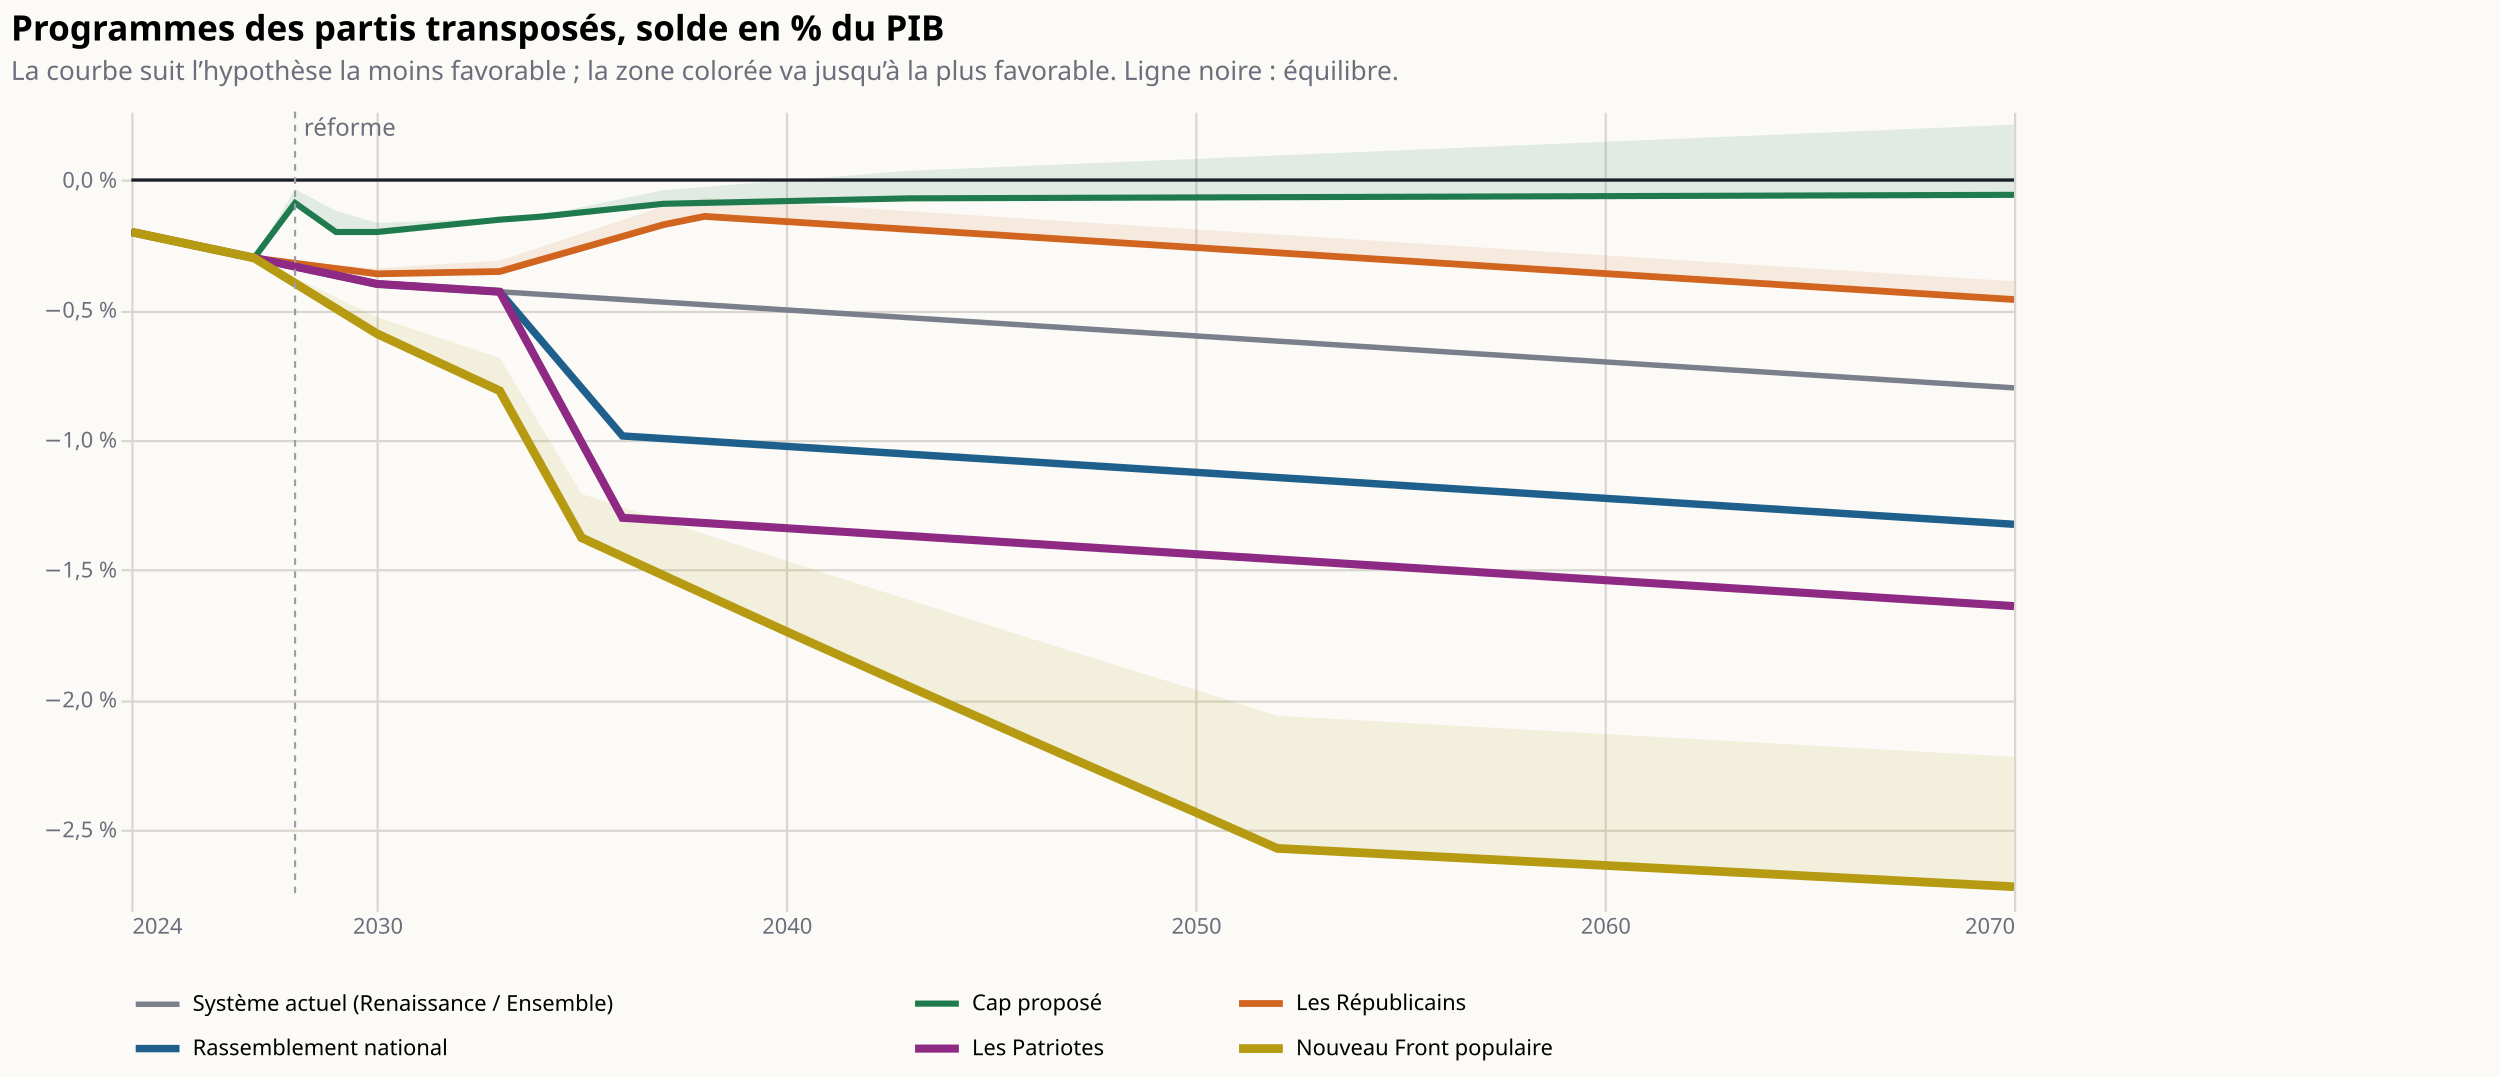
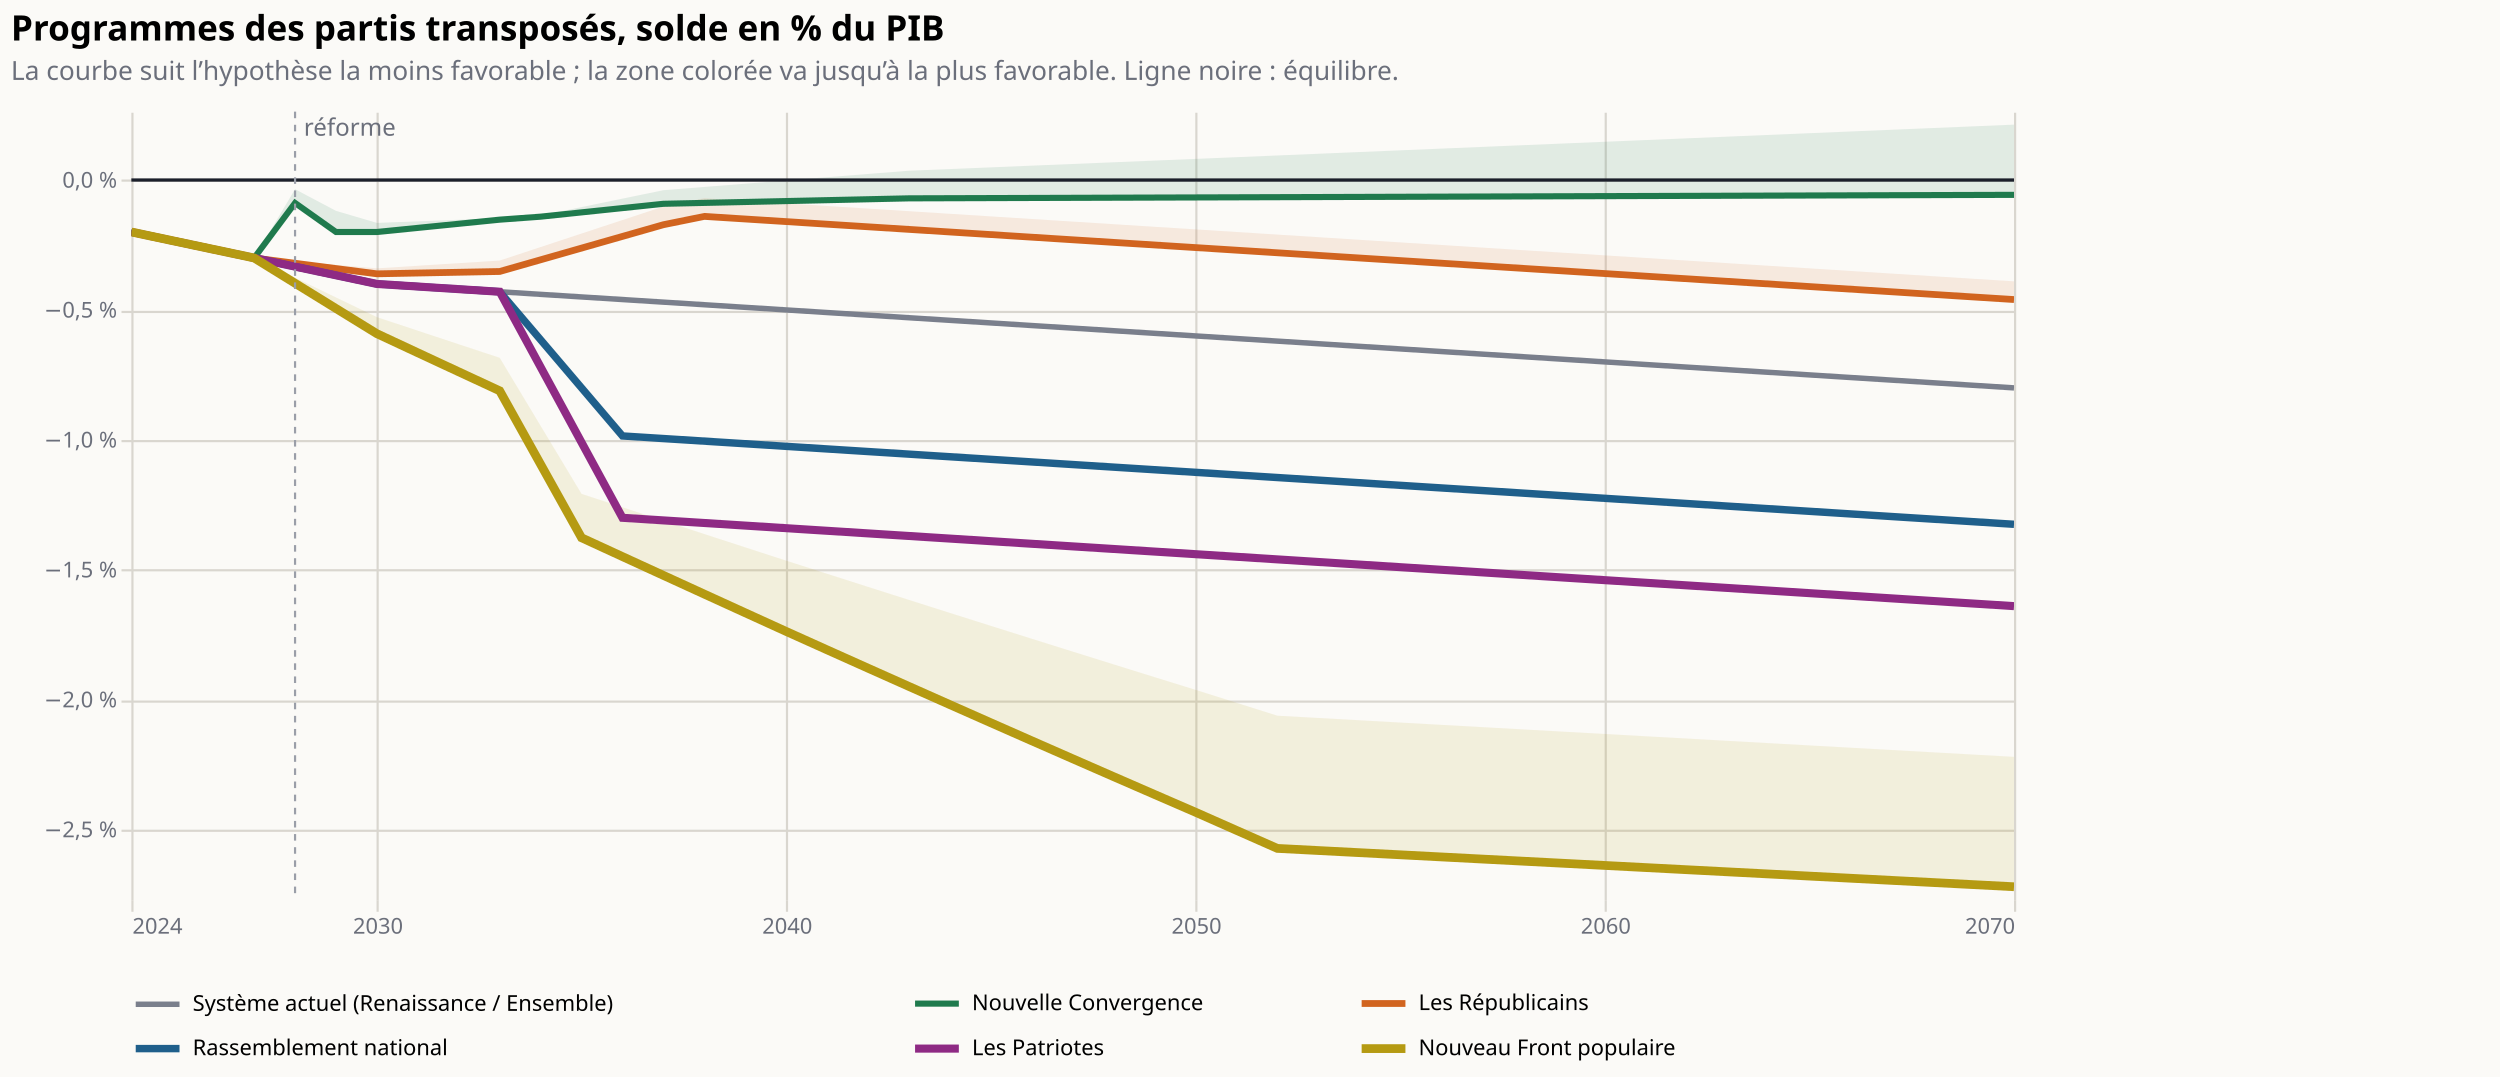
<svg xmlns="http://www.w3.org/2000/svg" version="1.1" class="marks" width="1142" height="492" viewBox="0 0 1142 492">
  <rect width="1142" height="492" fill="#fbfaf7" />
  <g fill="none" stroke-miterlimit="4" transform="translate(60,51)">
    <g class="mark-group role-frame root" role="graphics-object" aria-roledescription="group mark container">
      <g transform="translate(0,0)">
        <path class="background" aria-hidden="true" d="M0,0h860v360h-860Z" />
        <g>
          <g class="mark-group role-axis" aria-hidden="true">
            <g transform="translate(0.5,360.5)">
              <path class="background" aria-hidden="true" d="M0,0h0v0h0Z" pointer-events="none" />
              <g>
                <g class="mark-rule role-axis-grid" pointer-events="none">
                  <line transform="translate(0,-360)" x2="0" y2="360" stroke="#d9d6cf" stroke-width="1" opacity="1" />
                  <line transform="translate(112,-360)" x2="0" y2="360" stroke="#d9d6cf" stroke-width="1" opacity="1" />
                  <line transform="translate(299,-360)" x2="0" y2="360" stroke="#d9d6cf" stroke-width="1" opacity="1" />
                  <line transform="translate(486,-360)" x2="0" y2="360" stroke="#d9d6cf" stroke-width="1" opacity="1" />
                  <line transform="translate(673,-360)" x2="0" y2="360" stroke="#d9d6cf" stroke-width="1" opacity="1" />
                  <line transform="translate(860,-360)" x2="0" y2="360" stroke="#d9d6cf" stroke-width="1" opacity="1" />
                </g>
              </g>
              <path class="foreground" aria-hidden="true" d="" pointer-events="none" display="none" />
            </g>
          </g>
          <g class="mark-group role-axis" aria-hidden="true">
            <g transform="translate(0.5,0.5)">
              <path class="background" aria-hidden="true" d="M0,0h0v0h0Z" pointer-events="none" />
              <g>
                <g class="mark-rule role-axis-grid" pointer-events="none">
                  <line transform="translate(0,328)" x2="860" y2="0" stroke="#d9d6cf" stroke-width="1" opacity="1" />
                  <line transform="translate(0,269)" x2="860" y2="0" stroke="#d9d6cf" stroke-width="1" opacity="1" />
                  <line transform="translate(0,209)" x2="860" y2="0" stroke="#d9d6cf" stroke-width="1" opacity="1" />
                  <line transform="translate(0,150)" x2="860" y2="0" stroke="#d9d6cf" stroke-width="1" opacity="1" />
                  <line transform="translate(0,91)" x2="860" y2="0" stroke="#d9d6cf" stroke-width="1" opacity="1" />
                  <line transform="translate(0,31)" x2="860" y2="0" stroke="#d9d6cf" stroke-width="1" opacity="1" />
                </g>
              </g>
              <path class="foreground" aria-hidden="true" d="" pointer-events="none" display="none" />
            </g>
          </g>
          <g class="mark-group role-axis" role="graphics-symbol" aria-roledescription="axis" aria-label="X-axis for a linear scale with values from 2024 to 2070">
            <g transform="translate(0.5,360.5)">
              <path class="background" aria-hidden="true" d="M0,0h0v0h0Z" pointer-events="none" />
              <g>
                <g class="mark-rule role-axis-tick" pointer-events="none">
                  <line transform="translate(0,0)" x2="0" y2="5" stroke="#d9d6cf" stroke-width="1" opacity="1" />
                  <line transform="translate(112,0)" x2="0" y2="5" stroke="#d9d6cf" stroke-width="1" opacity="1" />
                  <line transform="translate(299,0)" x2="0" y2="5" stroke="#d9d6cf" stroke-width="1" opacity="1" />
                  <line transform="translate(486,0)" x2="0" y2="5" stroke="#d9d6cf" stroke-width="1" opacity="1" />
                  <line transform="translate(673,0)" x2="0" y2="5" stroke="#d9d6cf" stroke-width="1" opacity="1" />
                  <line transform="translate(860,0)" x2="0" y2="5" stroke="#d9d6cf" stroke-width="1" opacity="1" />
                </g>
                <g class="mark-text role-axis-label" pointer-events="none">
                  <text text-anchor="start" transform="translate(0,15)" font-family="system-ui, sans-serif" font-size="10px" fill="#6b6f7b" opacity="1">2024</text>
                  <text text-anchor="middle" transform="translate(112.1739,15)" font-family="system-ui, sans-serif" font-size="10px" fill="#6b6f7b" opacity="1">2030</text>
                  <text text-anchor="middle" transform="translate(299.1304,15)" font-family="system-ui, sans-serif" font-size="10px" fill="#6b6f7b" opacity="1">2040</text>
                  <text text-anchor="middle" transform="translate(486.087,15)" font-family="system-ui, sans-serif" font-size="10px" fill="#6b6f7b" opacity="1">2050</text>
                  <text text-anchor="middle" transform="translate(673.0435,15)" font-family="system-ui, sans-serif" font-size="10px" fill="#6b6f7b" opacity="1">2060</text>
                  <text text-anchor="end" transform="translate(860,15)" font-family="system-ui, sans-serif" font-size="10px" fill="#6b6f7b" opacity="1">2070</text>
                </g>
              </g>
              <path class="foreground" aria-hidden="true" d="" pointer-events="none" display="none" />
            </g>
          </g>
          <g class="mark-group role-axis" role="graphics-symbol" aria-roledescription="axis" aria-label="Y-axis for a linear scale with values from −0.028 to 0.003">
            <g transform="translate(0.5,0.5)">
              <path class="background" aria-hidden="true" d="M0,0h0v0h0Z" pointer-events="none" />
              <g>
                <g class="mark-rule role-axis-tick" pointer-events="none">
                  <line transform="translate(0,328)" x2="-5" y2="0" stroke="#d9d6cf" stroke-width="1" opacity="1" />
                  <line transform="translate(0,269)" x2="-5" y2="0" stroke="#d9d6cf" stroke-width="1" opacity="1" />
                  <line transform="translate(0,209)" x2="-5" y2="0" stroke="#d9d6cf" stroke-width="1" opacity="1" />
                  <line transform="translate(0,150)" x2="-5" y2="0" stroke="#d9d6cf" stroke-width="1" opacity="1" />
                  <line transform="translate(0,91)" x2="-5" y2="0" stroke="#d9d6cf" stroke-width="1" opacity="1" />
                  <line transform="translate(0,31)" x2="-5" y2="0" stroke="#d9d6cf" stroke-width="1" opacity="1" />
                </g>
                <g class="mark-text role-axis-label" pointer-events="none">
                  <text text-anchor="end" transform="translate(-7,330.9545)" font-family="system-ui, sans-serif" font-size="10px" fill="#6b6f7b" opacity="1">−2,5 %</text>
                  <text text-anchor="end" transform="translate(-7,271.611)" font-family="system-ui, sans-serif" font-size="10px" fill="#6b6f7b" opacity="1">−2,0 %</text>
                  <text text-anchor="end" transform="translate(-7,212.2674)" font-family="system-ui, sans-serif" font-size="10px" fill="#6b6f7b" opacity="1">−1,5 %</text>
                  <text text-anchor="end" transform="translate(-7,152.9239)" font-family="system-ui, sans-serif" font-size="10px" fill="#6b6f7b" opacity="1">−1,0 %</text>
                  <text text-anchor="end" transform="translate(-7,93.58039)" font-family="system-ui, sans-serif" font-size="10px" fill="#6b6f7b" opacity="1">−0,5 %</text>
                  <text text-anchor="end" transform="translate(-7,34.23687)" font-family="system-ui, sans-serif" font-size="10px" fill="#6b6f7b" opacity="1">0,0 %</text>
                </g>
              </g>
              <path class="foreground" aria-hidden="true" d="" pointer-events="none" display="none" />
            </g>
          </g>
          <g class="mark-group role-scope layer_0_pathgroup" role="graphics-object" aria-roledescription="group mark container">
            <g transform="translate(0,0)">
              <path class="background" aria-hidden="true" d="M0,0h860v360h-860Z" />
              <g>
                <g class="mark-area role-mark layer_0_marks" clip-path="url(#clip27)" role="graphics-object" aria-roledescription="area mark container">
                  <path aria-label="annee: 2024; basse: −0.002; haute: −0.002; scenario: Système actuel (Renaissance / Ensemble)" role="graphics-symbol" aria-roledescription="area mark" d="M0,54.974L18.696,58.931L37.391,62.887L56.087,66.843L74.783,70.799L93.478,74.755L112.174,78.712L130.87,79.899L149.565,81.085L168.261,82.272L186.957,83.459L205.652,84.646L224.348,85.833L243.043,87.02L261.739,88.207L280.435,89.394L299.13,90.58L317.826,91.767L336.522,92.954L355.217,94.141L373.913,95.328L392.609,96.515L411.304,97.702L430,98.888L448.696,100.075L467.391,101.262L486.087,102.449L504.783,103.636L523.478,104.823L542.174,106.01L560.87,107.197L579.565,108.383L598.261,109.57L616.957,110.757L635.652,111.944L654.348,113.131L673.043,114.318L691.739,115.505L710.435,116.692L729.13,117.878L747.826,119.065L766.522,120.252L785.217,121.439L803.913,122.626L822.609,123.813L841.304,125L860,126.187L860,126.187L841.304,125L822.609,123.813L803.913,122.626L785.217,121.439L766.522,120.252L747.826,119.065L729.13,117.878L710.435,116.692L691.739,115.505L673.043,114.318L654.348,113.131L635.652,111.944L616.957,110.757L598.261,109.57L579.565,108.383L560.87,107.197L542.174,106.01L523.478,104.823L504.783,103.636L486.087,102.449L467.391,101.262L448.696,100.075L430,98.888L411.304,97.702L392.609,96.515L373.913,95.328L355.217,94.141L336.522,92.954L317.826,91.767L299.13,90.58L280.435,89.394L261.739,88.207L243.043,87.02L224.348,85.833L205.652,84.646L186.957,83.459L168.261,82.272L149.565,81.085L130.87,79.899L112.174,78.712L93.478,74.755L74.783,70.799L56.087,66.843L37.391,62.887L18.696,58.931L0,54.974Z" fill="#7a7f8c" opacity="0.12" />
                </g>
              </g>
              <path class="foreground" aria-hidden="true" d="" display="none" />
            </g>
            <g transform="translate(0,0)">
              <path class="background" aria-hidden="true" d="M0,0h860v360h-860Z" />
              <g>
                <g class="mark-area role-mark layer_0_marks" clip-path="url(#clip28)" role="graphics-object" aria-roledescription="area mark container">
-                   <path aria-label="annee: 2024; basse: −0.002; haute: −0.002; scenario: Cap proposé" role="graphics-symbol" aria-roledescription="area mark" d="M0,54.974L18.696,58.931L37.391,62.887L56.087,66.843L74.783,41.721L93.478,54.974L112.174,54.974L130.87,53.098L149.565,51.219L168.261,49.339L186.957,47.972L205.652,46.013L224.348,44.055L243.043,42.097L261.739,41.681L280.435,41.266L299.13,40.851L317.826,40.435L336.522,40.02L355.217,39.604L373.913,39.545L392.609,39.486L411.304,39.426L430,39.367L448.696,39.308L467.391,39.248L486.087,39.189L504.783,39.13L523.478,39.07L542.174,39.011L560.87,38.952L579.565,38.892L598.261,38.833L616.957,38.773L635.652,38.714L654.348,38.655L673.043,38.595L691.739,38.536L710.435,38.477L729.13,38.417L747.826,38.358L766.522,38.299L785.217,38.239L803.913,38.18L822.609,38.121L841.304,38.061L860,38.002L860,5.934L841.304,6.717L822.609,7.5L803.913,8.282L785.217,9.065L766.522,9.848L747.826,10.63L729.13,11.413L710.435,12.196L691.739,12.978L673.043,13.761L654.348,14.544L635.652,15.326L616.957,16.109L598.261,16.891L579.565,17.674L560.87,18.457L542.174,19.239L523.478,20.022L504.783,20.805L486.087,21.587L467.391,22.359L448.696,23.13L430,23.901L411.304,24.672L392.609,25.443L373.913,26.214L355.217,26.985L336.522,28.464L317.826,29.943L299.13,31.421L280.435,32.908L261.739,34.394L243.043,35.88L224.348,39.74L205.652,43.6L186.957,47.46L168.261,48.684L149.565,49.396L130.87,50.108L112.174,50.82L93.478,45.321L74.783,35.43L56.087,66.843L37.391,62.887L18.696,58.931L0,54.974Z" fill="#1f7a4d" opacity="0.12" />
+                   <path aria-label="annee: 2024; basse: −0.002; haute: −0.002; scenario: Nouvelle Convergence" role="graphics-symbol" aria-roledescription="area mark" d="M0,54.974L18.696,58.931L37.391,62.887L56.087,66.843L74.783,41.721L93.478,54.974L112.174,54.974L130.87,53.098L149.565,51.219L168.261,49.339L186.957,47.972L205.652,46.013L224.348,44.055L243.043,42.097L261.739,41.681L280.435,41.266L299.13,40.851L317.826,40.435L336.522,40.02L355.217,39.604L373.913,39.545L392.609,39.486L411.304,39.426L430,39.367L448.696,39.308L467.391,39.248L486.087,39.189L504.783,39.13L523.478,39.07L542.174,39.011L560.87,38.952L579.565,38.892L598.261,38.833L616.957,38.773L635.652,38.714L654.348,38.655L673.043,38.595L691.739,38.536L710.435,38.477L729.13,38.417L747.826,38.358L766.522,38.299L785.217,38.239L803.913,38.18L822.609,38.121L841.304,38.061L860,38.002L860,5.934L841.304,6.717L822.609,7.5L803.913,8.282L785.217,9.065L766.522,9.848L747.826,10.63L729.13,11.413L710.435,12.196L691.739,12.978L673.043,13.761L654.348,14.544L635.652,15.326L616.957,16.109L598.261,16.891L579.565,17.674L560.87,18.457L542.174,19.239L523.478,20.022L504.783,20.805L486.087,21.587L467.391,22.359L448.696,23.13L430,23.901L411.304,24.672L392.609,25.443L373.913,26.214L355.217,26.985L336.522,28.464L317.826,29.943L299.13,31.421L280.435,32.908L261.739,34.394L243.043,35.88L224.348,39.74L205.652,43.6L186.957,47.46L168.261,48.684L149.565,49.396L130.87,50.108L112.174,50.82L93.478,45.321L74.783,35.43L56.087,66.843L37.391,62.887L18.696,58.931L0,54.974Z" fill="#1f7a4d" opacity="0.12" />
                </g>
              </g>
              <path class="foreground" aria-hidden="true" d="" display="none" />
            </g>
            <g transform="translate(0,0)">
              <path class="background" aria-hidden="true" d="M0,0h860v360h-860Z" />
              <g>
                <g class="mark-area role-mark layer_0_marks" clip-path="url(#clip29)" role="graphics-object" aria-roledescription="area mark container">
                  <path aria-label="annee: 2024; basse: −0.002; haute: −0.002; scenario: Les Républicains" role="graphics-symbol" aria-roledescription="area mark" d="M0,54.974L18.696,58.931L37.391,62.887L56.087,66.843L74.783,69.256L93.478,71.67L112.174,74.083L130.87,73.727L149.565,73.371L168.261,73.015L186.957,67.674L205.652,62.333L224.348,56.992L243.043,51.651L261.739,47.853L280.435,49.04L299.13,50.227L317.826,51.414L336.522,52.601L355.217,53.787L373.913,54.974L392.609,56.161L411.304,57.348L430,58.535L448.696,59.722L467.391,60.909L486.087,62.096L504.783,63.282L523.478,64.469L542.174,65.656L560.87,66.843L579.565,68.03L598.261,69.217L616.957,70.404L635.652,71.59L654.348,72.777L673.043,73.964L691.739,75.151L710.435,76.338L729.13,77.525L747.826,78.712L766.522,79.899L785.217,81.085L803.913,82.272L822.609,83.459L841.304,84.646L860,85.833L860,77.525L841.304,76.338L822.609,75.151L803.913,73.964L785.217,72.777L766.522,71.59L747.826,70.404L729.13,69.217L710.435,68.03L691.739,66.843L673.043,65.656L654.348,64.469L635.652,63.282L616.957,62.096L598.261,60.909L579.565,59.722L560.87,58.535L542.174,57.348L523.478,56.161L504.783,54.974L486.087,53.787L467.391,52.601L448.696,51.414L430,50.227L411.304,49.04L392.609,47.853L373.913,46.666L355.217,45.479L336.522,44.292L317.826,43.106L299.13,41.919L280.435,40.732L261.739,39.545L243.043,43.343L224.348,49.515L205.652,55.686L186.957,61.858L168.261,68.03L149.565,69.217L130.87,70.404L112.174,71.59L93.478,70.008L74.783,68.425L56.087,66.843L37.391,62.887L18.696,58.931L0,54.974Z" fill="#d1641f" opacity="0.12" />
                </g>
              </g>
              <path class="foreground" aria-hidden="true" d="" display="none" />
            </g>
            <g transform="translate(0,0)">
              <path class="background" aria-hidden="true" d="M0,0h860v360h-860Z" />
              <g>
                <g class="mark-area role-mark layer_0_marks" clip-path="url(#clip30)" role="graphics-object" aria-roledescription="area mark container">
                  <path aria-label="annee: 2024; basse: −0.002; haute: −0.002; scenario: Rassemblement national" role="graphics-symbol" aria-roledescription="area mark" d="M0,54.974L18.696,58.931L37.391,62.887L56.087,66.843L74.783,70.799L93.478,74.755L112.174,78.712L130.87,79.899L149.565,81.085L168.261,82.272L186.957,104.229L205.652,126.187L224.348,148.144L243.043,149.33L261.739,150.517L280.435,151.704L299.13,152.891L317.826,154.078L336.522,155.265L355.217,156.452L373.913,157.639L392.609,158.825L411.304,160.012L430,161.199L448.696,162.386L467.391,163.573L486.087,164.76L504.783,165.947L523.478,167.134L542.174,168.32L560.87,169.507L579.565,170.694L598.261,171.881L616.957,173.068L635.652,174.255L654.348,175.442L673.043,176.629L691.739,177.815L710.435,179.002L729.13,180.189L747.826,181.376L766.522,182.563L785.217,183.75L803.913,184.937L822.609,186.123L841.304,187.31L860,188.497L860,188.497L841.304,187.31L822.609,186.123L803.913,184.937L785.217,183.75L766.522,182.563L747.826,181.376L729.13,180.189L710.435,179.002L691.739,177.815L673.043,176.629L654.348,175.442L635.652,174.255L616.957,173.068L598.261,171.881L579.565,170.694L560.87,169.507L542.174,168.32L523.478,167.134L504.783,165.947L486.087,164.76L467.391,163.573L448.696,162.386L430,161.199L411.304,160.012L392.609,158.825L373.913,157.639L355.217,156.452L336.522,155.265L317.826,154.078L299.13,152.891L280.435,151.704L261.739,150.517L243.043,149.33L224.348,148.144L205.652,126.187L186.957,104.229L168.261,82.272L149.565,81.085L130.87,79.899L112.174,78.712L93.478,74.755L74.783,70.799L56.087,66.843L37.391,62.887L18.696,58.931L0,54.974Z" fill="#1f5f8b" opacity="0.12" />
                </g>
              </g>
              <path class="foreground" aria-hidden="true" d="" display="none" />
            </g>
            <g transform="translate(0,0)">
              <path class="background" aria-hidden="true" d="M0,0h860v360h-860Z" />
              <g>
                <g class="mark-area role-mark layer_0_marks" clip-path="url(#clip31)" role="graphics-object" aria-roledescription="area mark container">
                  <path aria-label="annee: 2024; basse: −0.002; haute: −0.002; scenario: Les Patriotes" role="graphics-symbol" aria-roledescription="area mark" d="M0,54.974L18.696,58.931L37.391,62.887L56.087,66.843L74.783,70.799L93.478,74.755L112.174,78.712L130.87,79.899L149.565,81.085L168.261,82.272L186.957,116.692L205.652,151.111L224.348,185.53L243.043,186.717L261.739,187.904L280.435,189.091L299.13,190.278L317.826,191.464L336.522,192.651L355.217,193.838L373.913,195.025L392.609,196.212L411.304,197.399L430,198.586L448.696,199.772L467.391,200.959L486.087,202.146L504.783,203.333L523.478,204.52L542.174,205.707L560.87,206.894L579.565,208.081L598.261,209.267L616.957,210.454L635.652,211.641L654.348,212.828L673.043,214.015L691.739,215.202L710.435,216.389L729.13,217.576L747.826,218.762L766.522,219.949L785.217,221.136L803.913,222.323L822.609,223.51L841.304,224.697L860,225.884L860,225.884L841.304,224.697L822.609,223.51L803.913,222.323L785.217,221.136L766.522,219.949L747.826,218.762L729.13,217.576L710.435,216.389L691.739,215.202L673.043,214.015L654.348,212.828L635.652,211.641L616.957,210.454L598.261,209.267L579.565,208.081L560.87,206.894L542.174,205.707L523.478,204.52L504.783,203.333L486.087,202.146L467.391,200.959L448.696,199.772L430,198.586L411.304,197.399L392.609,196.212L373.913,195.025L355.217,193.838L336.522,192.651L317.826,191.464L299.13,190.278L280.435,189.091L261.739,187.904L243.043,186.717L224.348,185.53L205.652,151.111L186.957,116.692L168.261,82.272L149.565,81.085L130.87,79.899L112.174,78.712L93.478,74.755L74.783,70.799L56.087,66.843L37.391,62.887L18.696,58.931L0,54.974Z" fill="#8e2a84" opacity="0.12" />
                </g>
              </g>
              <path class="foreground" aria-hidden="true" d="" display="none" />
            </g>
            <g transform="translate(0,0)">
              <path class="background" aria-hidden="true" d="M0,0h860v360h-860Z" />
              <g>
                <g class="mark-area role-mark layer_0_marks" clip-path="url(#clip32)" role="graphics-object" aria-roledescription="area mark container">
                  <path aria-label="annee: 2024; basse: −0.002; haute: −0.002; scenario: Nouveau Front populaire" role="graphics-symbol" aria-roledescription="area mark" d="M0,54.974L18.696,58.931L37.391,62.887L56.087,66.843L74.783,78.395L93.478,89.928L112.174,101.443L130.87,110.161L149.565,118.856L168.261,127.529L186.957,161.103L205.652,194.655L224.348,203.259L243.043,211.841L261.739,220.399L280.435,228.935L299.13,237.448L317.826,245.859L336.522,254.236L355.217,262.578L373.913,270.886L392.609,279.16L411.304,287.4L430,295.605L448.696,303.777L467.391,311.914L486.087,320.017L504.783,328.291L523.478,336.547L542.174,337.521L560.87,338.494L579.565,339.467L598.261,340.44L616.957,341.414L635.652,342.387L654.348,343.36L673.043,344.333L691.739,345.307L710.435,346.28L729.13,347.253L747.826,348.226L766.522,349.199L785.217,350.173L803.913,351.146L822.609,352.119L841.304,353.092L860,354.066L860,294.722L841.304,293.678L822.609,292.633L803.913,291.589L785.217,290.544L766.522,289.5L747.826,288.455L729.13,287.411L710.435,286.367L691.739,285.322L673.043,284.278L654.348,283.233L635.652,282.189L616.957,281.144L598.261,280.1L579.565,279.055L560.87,278.011L542.174,276.967L523.478,275.922L504.783,270.022L486.087,264.11L467.391,258.313L448.696,252.492L430,246.649L411.304,240.783L392.609,234.894L373.913,228.983L355.217,223.048L336.522,217.091L317.826,211.111L299.13,205.109L280.435,199.038L261.739,192.951L243.043,186.85L224.348,180.733L205.652,174.601L186.957,143.53L168.261,112.443L149.565,106.266L130.87,100.073L112.174,93.866L93.478,84.871L74.783,75.863L56.087,66.843L37.391,62.887L18.696,58.931L0,54.974Z" fill="#b59a12" opacity="0.12" />
                </g>
              </g>
              <path class="foreground" aria-hidden="true" d="" display="none" />
            </g>
          </g>
          <g class="mark-group role-scope layer_1_pathgroup" role="graphics-object" aria-roledescription="group mark container">
            <g transform="translate(0,0)">
              <path class="background" aria-hidden="true" d="M0,0h860v360h-860Z" />
              <g>
                <g class="mark-line role-mark layer_1_marks" clip-path="url(#clip33)" role="graphics-object" aria-roledescription="line mark container">
                  <path aria-label="annee: 2024; basse: −0.002; scenario: Système actuel (Renaissance / Ensemble)" role="graphics-symbol" aria-roledescription="line mark" d="M0,54.974L18.696,58.931L37.391,62.887L56.087,66.843L74.783,70.799L93.478,74.755L112.174,78.712L130.87,79.899L149.565,81.085L168.261,82.272L186.957,83.459L205.652,84.646L224.348,85.833L243.043,87.02L261.739,88.207L280.435,89.394L299.13,90.58L317.826,91.767L336.522,92.954L355.217,94.141L373.913,95.328L392.609,96.515L411.304,97.702L430,98.888L448.696,100.075L467.391,101.262L486.087,102.449L504.783,103.636L523.478,104.823L542.174,106.01L560.87,107.197L579.565,108.383L598.261,109.57L616.957,110.757L635.652,111.944L654.348,113.131L673.043,114.318L691.739,115.505L710.435,116.692L729.13,117.878L747.826,119.065L766.522,120.252L785.217,121.439L803.913,122.626L822.609,123.813L841.304,125L860,126.187" stroke="#7a7f8c" stroke-width="2.5" />
                </g>
              </g>
              <path class="foreground" aria-hidden="true" d="" display="none" />
            </g>
            <g transform="translate(0,0)">
              <path class="background" aria-hidden="true" d="M0,0h860v360h-860Z" />
              <g>
                <g class="mark-line role-mark layer_1_marks" clip-path="url(#clip34)" role="graphics-object" aria-roledescription="line mark container">
-                   <path aria-label="annee: 2024; basse: −0.002; scenario: Cap proposé" role="graphics-symbol" aria-roledescription="line mark" d="M0,54.974L18.696,58.931L37.391,62.887L56.087,66.843L74.783,41.721L93.478,54.974L112.174,54.974L130.87,53.098L149.565,51.219L168.261,49.339L186.957,47.972L205.652,46.013L224.348,44.055L243.043,42.097L261.739,41.681L280.435,41.266L299.13,40.851L317.826,40.435L336.522,40.02L355.217,39.604L373.913,39.545L392.609,39.486L411.304,39.426L430,39.367L448.696,39.308L467.391,39.248L486.087,39.189L504.783,39.13L523.478,39.07L542.174,39.011L560.87,38.952L579.565,38.892L598.261,38.833L616.957,38.773L635.652,38.714L654.348,38.655L673.043,38.595L691.739,38.536L710.435,38.477L729.13,38.417L747.826,38.358L766.522,38.299L785.217,38.239L803.913,38.18L822.609,38.121L841.304,38.061L860,38.002" stroke="#1f7a4d" stroke-width="2.8" />
+                   <path aria-label="annee: 2024; basse: −0.002; scenario: Nouvelle Convergence" role="graphics-symbol" aria-roledescription="line mark" d="M0,54.974L18.696,58.931L37.391,62.887L56.087,66.843L74.783,41.721L93.478,54.974L112.174,54.974L130.87,53.098L149.565,51.219L168.261,49.339L186.957,47.972L205.652,46.013L224.348,44.055L243.043,42.097L261.739,41.681L280.435,41.266L299.13,40.851L317.826,40.435L336.522,40.02L355.217,39.604L373.913,39.545L392.609,39.486L411.304,39.426L430,39.367L448.696,39.308L467.391,39.248L486.087,39.189L504.783,39.13L523.478,39.07L542.174,39.011L560.87,38.952L579.565,38.892L598.261,38.833L616.957,38.773L635.652,38.714L654.348,38.655L673.043,38.595L691.739,38.536L710.435,38.477L729.13,38.417L747.826,38.358L766.522,38.299L785.217,38.239L803.913,38.18L822.609,38.121L841.304,38.061L860,38.002" stroke="#1f7a4d" stroke-width="2.8" />
                </g>
              </g>
              <path class="foreground" aria-hidden="true" d="" display="none" />
            </g>
            <g transform="translate(0,0)">
              <path class="background" aria-hidden="true" d="M0,0h860v360h-860Z" />
              <g>
                <g class="mark-line role-mark layer_1_marks" clip-path="url(#clip35)" role="graphics-object" aria-roledescription="line mark container">
                  <path aria-label="annee: 2024; basse: −0.002; scenario: Les Républicains" role="graphics-symbol" aria-roledescription="line mark" d="M0,54.974L18.696,58.931L37.391,62.887L56.087,66.843L74.783,69.256L93.478,71.67L112.174,74.083L130.87,73.727L149.565,73.371L168.261,73.015L186.957,67.674L205.652,62.333L224.348,56.992L243.043,51.651L261.739,47.853L280.435,49.04L299.13,50.227L317.826,51.414L336.522,52.601L355.217,53.787L373.913,54.974L392.609,56.161L411.304,57.348L430,58.535L448.696,59.722L467.391,60.909L486.087,62.096L504.783,63.282L523.478,64.469L542.174,65.656L560.87,66.843L579.565,68.03L598.261,69.217L616.957,70.404L635.652,71.59L654.348,72.777L673.043,73.964L691.739,75.151L710.435,76.338L729.13,77.525L747.826,78.712L766.522,79.899L785.217,81.085L803.913,82.272L822.609,83.459L841.304,84.646L860,85.833" stroke="#d1641f" stroke-width="3.1" />
                </g>
              </g>
              <path class="foreground" aria-hidden="true" d="" display="none" />
            </g>
            <g transform="translate(0,0)">
              <path class="background" aria-hidden="true" d="M0,0h860v360h-860Z" />
              <g>
                <g class="mark-line role-mark layer_1_marks" clip-path="url(#clip36)" role="graphics-object" aria-roledescription="line mark container">
                  <path aria-label="annee: 2024; basse: −0.002; scenario: Rassemblement national" role="graphics-symbol" aria-roledescription="line mark" d="M0,54.974L18.696,58.931L37.391,62.887L56.087,66.843L74.783,70.799L93.478,74.755L112.174,78.712L130.87,79.899L149.565,81.085L168.261,82.272L186.957,104.229L205.652,126.187L224.348,148.144L243.043,149.33L261.739,150.517L280.435,151.704L299.13,152.891L317.826,154.078L336.522,155.265L355.217,156.452L373.913,157.639L392.609,158.825L411.304,160.012L430,161.199L448.696,162.386L467.391,163.573L486.087,164.76L504.783,165.947L523.478,167.134L542.174,168.32L560.87,169.507L579.565,170.694L598.261,171.881L616.957,173.068L635.652,174.255L654.348,175.442L673.043,176.629L691.739,177.815L710.435,179.002L729.13,180.189L747.826,181.376L766.522,182.563L785.217,183.75L803.913,184.937L822.609,186.123L841.304,187.31L860,188.497" stroke="#1f5f8b" stroke-width="3.4" />
                </g>
              </g>
              <path class="foreground" aria-hidden="true" d="" display="none" />
            </g>
            <g transform="translate(0,0)">
              <path class="background" aria-hidden="true" d="M0,0h860v360h-860Z" />
              <g>
                <g class="mark-line role-mark layer_1_marks" clip-path="url(#clip37)" role="graphics-object" aria-roledescription="line mark container">
                  <path aria-label="annee: 2024; basse: −0.002; scenario: Les Patriotes" role="graphics-symbol" aria-roledescription="line mark" d="M0,54.974L18.696,58.931L37.391,62.887L56.087,66.843L74.783,70.799L93.478,74.755L112.174,78.712L130.87,79.899L149.565,81.085L168.261,82.272L186.957,116.692L205.652,151.111L224.348,185.53L243.043,186.717L261.739,187.904L280.435,189.091L299.13,190.278L317.826,191.464L336.522,192.651L355.217,193.838L373.913,195.025L392.609,196.212L411.304,197.399L430,198.586L448.696,199.772L467.391,200.959L486.087,202.146L504.783,203.333L523.478,204.52L542.174,205.707L560.87,206.894L579.565,208.081L598.261,209.267L616.957,210.454L635.652,211.641L654.348,212.828L673.043,214.015L691.739,215.202L710.435,216.389L729.13,217.576L747.826,218.762L766.522,219.949L785.217,221.136L803.913,222.323L822.609,223.51L841.304,224.697L860,225.884" stroke="#8e2a84" stroke-width="3.7" />
                </g>
              </g>
              <path class="foreground" aria-hidden="true" d="" display="none" />
            </g>
            <g transform="translate(0,0)">
              <path class="background" aria-hidden="true" d="M0,0h860v360h-860Z" />
              <g>
                <g class="mark-line role-mark layer_1_marks" clip-path="url(#clip38)" role="graphics-object" aria-roledescription="line mark container">
                  <path aria-label="annee: 2024; basse: −0.002; scenario: Nouveau Front populaire" role="graphics-symbol" aria-roledescription="line mark" d="M0,54.974L18.696,58.931L37.391,62.887L56.087,66.843L74.783,78.395L93.478,89.928L112.174,101.443L130.87,110.161L149.565,118.856L168.261,127.529L186.957,161.103L205.652,194.655L224.348,203.259L243.043,211.841L261.739,220.399L280.435,228.935L299.13,237.448L317.826,245.859L336.522,254.236L355.217,262.578L373.913,270.886L392.609,279.16L411.304,287.4L430,295.605L448.696,303.777L467.391,311.914L486.087,320.017L504.783,328.291L523.478,336.547L542.174,337.521L560.87,338.494L579.565,339.467L598.261,340.44L616.957,341.414L635.652,342.387L654.348,343.36L673.043,344.333L691.739,345.307L710.435,346.28L729.13,347.253L747.826,348.226L766.522,349.199L785.217,350.173L803.913,351.146L822.609,352.119L841.304,353.092L860,354.066" stroke="#b59a12" stroke-width="4" />
                </g>
              </g>
              <path class="foreground" aria-hidden="true" d="" display="none" />
            </g>
          </g>
          <g class="mark-rule role-mark layer_2_marks" role="graphics-object" aria-roledescription="rule mark container">
            <line aria-label="y: 0" role="graphics-symbol" aria-roledescription="rule mark" transform="translate(0,31.23687)" x2="860" y2="0" stroke="#1b1f2a" stroke-width="1.5" />
          </g>
          <g class="mark-rule role-mark layer_3_marks" role="graphics-object" aria-roledescription="rule mark container">
            <line aria-label="annee: 2028" role="graphics-symbol" aria-roledescription="rule mark" transform="translate(74.78261,0)" x2="0" y2="360" stroke="#9a9ea8" stroke-dasharray="3,3" />
          </g>
          <g class="mark-text role-mark layer_4_marks" role="graphics-object" aria-roledescription="text mark container">
            <text aria-label="annee: 2028; libelle: réforme" role="graphics-symbol" aria-roledescription="text mark" text-anchor="start" transform="translate(78.78261,11)" font-family="system-ui, sans-serif" font-size="11px" fill="#6b6f7b">réforme</text>
          </g>
          <g class="mark-text role-mark layer_5_marks" role="graphics-object" aria-roledescription="text mark container" />
-           <g class="mark-group role-legend" role="graphics-symbol" aria-roledescription="legend" aria-label="Symbol legend for fill color, stroke color and strokeWidth with 6 values: Système actuel (Renaissance / Ensemble), Cap proposé, Les Républicains, Rassemblement national, Les Patriotes, Nouveau Front populaire">
+           <g class="mark-group role-legend" role="graphics-symbol" aria-roledescription="legend" aria-label="Symbol legend for fill color, stroke color and strokeWidth with 6 values: Système actuel (Renaissance / Ensemble), Nouvelle Convergence, Les Républicains, Rassemblement national, Les Patriotes, Nouveau Front populaire">
            <g transform="translate(0,395)">
-               <path class="background" aria-hidden="true" d="M0,0h716v41h-716Z" pointer-events="none" />
+               <path class="background" aria-hidden="true" d="M0,0h772v41h-772Z" pointer-events="none" />
              <g>
                <g class="mark-group role-legend-entry">
                  <g transform="translate(0,0)">
                    <path class="background" aria-hidden="true" d="M0,0h0v0h0Z" pointer-events="none" />
                    <g>
                      <g class="mark-group role-scope" role="graphics-object" aria-roledescription="group mark container">
                        <g transform="translate(0,1.25)">
                          <path class="background" aria-hidden="true" d="M0,0h340v16.5h-340Z" pointer-events="none" opacity="1" />
                          <g>
                            <g class="mark-symbol role-legend-symbol" pointer-events="none">
                              <path transform="translate(12,11.5)" d="M-10,0L10,0" fill="#7a7f8c" stroke="#7a7f8c" stroke-width="2.5" opacity="1" />
                            </g>
                            <g class="mark-text role-legend-label" pointer-events="none">
                              <text text-anchor="start" transform="translate(28,14.5)" font-family="system-ui, sans-serif" font-size="10px" fill="#000" opacity="1">Système actuel (Renaissance / Ensemble)</text>
                            </g>
                          </g>
                          <path class="foreground" aria-hidden="true" d="" pointer-events="none" display="none" />
                        </g>
                        <g transform="translate(356,0.95)">
-                           <path class="background" aria-hidden="true" d="M0,0h132v17.1h-132Z" pointer-events="none" opacity="1" />
+                           <path class="background" aria-hidden="true" d="M0,0h188v17.1h-188Z" pointer-events="none" opacity="1" />
                          <g>
                            <g class="mark-symbol role-legend-symbol" pointer-events="none">
                              <path transform="translate(12,11.5)" d="M-10,0L10,0" fill="#1f7a4d" stroke="#1f7a4d" stroke-width="2.8" opacity="1" />
                            </g>
                            <g class="mark-text role-legend-label" pointer-events="none">
-                               <text text-anchor="start" transform="translate(28,14.5)" font-family="system-ui, sans-serif" font-size="10px" fill="#000" opacity="1">Cap proposé</text>
-                             </g>
-                           </g>
-                           <path class="foreground" aria-hidden="true" d="" pointer-events="none" display="none" />
-                         </g>
-                         <g transform="translate(504,0.4)">
+                               <text text-anchor="start" transform="translate(28,14.5)" font-family="system-ui, sans-serif" font-size="10px" fill="#000" opacity="1">Nouvelle Convergence</text>
+                             </g>
+                           </g>
+                           <path class="foreground" aria-hidden="true" d="" pointer-events="none" display="none" />
+                         </g>
+                         <g transform="translate(560,0.4)">
                          <path class="background" aria-hidden="true" d="M0,0h212v18.2h-212Z" pointer-events="none" opacity="1" />
                          <g>
                            <g class="mark-symbol role-legend-symbol" pointer-events="none">
                              <path transform="translate(12,12)" d="M-10,0L10,0" fill="#d1641f" stroke="#d1641f" stroke-width="3.1" opacity="1" />
                            </g>
                            <g class="mark-text role-legend-label" pointer-events="none">
                              <text text-anchor="start" transform="translate(28,15)" font-family="system-ui, sans-serif" font-size="10px" fill="#000" opacity="1">Les Républicains</text>
                            </g>
                          </g>
                          <path class="foreground" aria-hidden="true" d="" pointer-events="none" display="none" />
                        </g>
                        <g transform="translate(0,21)">
                          <path class="background" aria-hidden="true" d="M0,0h340v18.8h-340Z" pointer-events="none" opacity="1" />
                          <g>
                            <g class="mark-symbol role-legend-symbol" pointer-events="none">
                              <path transform="translate(12,12)" d="M-10,0L10,0" fill="#1f5f8b" stroke="#1f5f8b" stroke-width="3.4" opacity="1" />
                            </g>
                            <g class="mark-text role-legend-label" pointer-events="none">
                              <text text-anchor="start" transform="translate(28,15)" font-family="system-ui, sans-serif" font-size="10px" fill="#000" opacity="1">Rassemblement national</text>
                            </g>
                          </g>
                          <path class="foreground" aria-hidden="true" d="" pointer-events="none" display="none" />
                        </g>
                        <g transform="translate(356,21)">
-                           <path class="background" aria-hidden="true" d="M0,0h132v19.4h-132Z" pointer-events="none" opacity="1" />
+                           <path class="background" aria-hidden="true" d="M0,0h188v19.4h-188Z" pointer-events="none" opacity="1" />
                          <g>
                            <g class="mark-symbol role-legend-symbol" pointer-events="none">
                              <path transform="translate(12,12)" d="M-10,0L10,0" fill="#8e2a84" stroke="#8e2a84" stroke-width="3.7" opacity="1" />
                            </g>
                            <g class="mark-text role-legend-label" pointer-events="none">
                              <text text-anchor="start" transform="translate(28,15)" font-family="system-ui, sans-serif" font-size="10px" fill="#000" opacity="1">Les Patriotes</text>
                            </g>
                          </g>
                          <path class="foreground" aria-hidden="true" d="" pointer-events="none" display="none" />
                        </g>
-                         <g transform="translate(504,21)">
+                         <g transform="translate(560,21)">
                          <path class="background" aria-hidden="true" d="M0,0h212v20h-212Z" pointer-events="none" opacity="1" />
                          <g>
                            <g class="mark-symbol role-legend-symbol" pointer-events="none">
                              <path transform="translate(12,12)" d="M-10,0L10,0" fill="#b59a12" stroke="#b59a12" stroke-width="4" opacity="1" />
                            </g>
                            <g class="mark-text role-legend-label" pointer-events="none">
                              <text text-anchor="start" transform="translate(28,15)" font-family="system-ui, sans-serif" font-size="10px" fill="#000" opacity="1">Nouveau Front populaire</text>
                            </g>
                          </g>
                          <path class="foreground" aria-hidden="true" d="" pointer-events="none" display="none" />
                        </g>
                      </g>
                    </g>
                    <path class="foreground" aria-hidden="true" d="" pointer-events="none" display="none" />
                  </g>
                </g>
              </g>
              <path class="foreground" aria-hidden="true" d="" pointer-events="none" display="none" />
            </g>
          </g>
          <g class="mark-group role-title">
            <g transform="translate(-55,-45.5)">
              <path class="background" aria-hidden="true" d="M0,0h0v0h0Z" pointer-events="none" />
              <g>
                <g class="mark-text role-title-text" role="graphics-symbol" aria-roledescription="title" aria-label="Title text 'Programmes des partis transposés, solde en % du PIB'" pointer-events="none">
                  <text text-anchor="start" transform="translate(0,13)" font-family="system-ui, sans-serif" font-size="16px" font-weight="bold" fill="#000" opacity="1">Programmes des partis transposés, solde en % du PIB</text>
                </g>
                <g class="mark-text role-title-subtitle" role="graphics-symbol" aria-roledescription="subtitle" aria-label="Subtitle text 'La courbe suit l’hypothèse la moins favorable ; la zone colorée va jusqu’à la plus favorable. Ligne noire : équilibre.'" pointer-events="none">
                  <text text-anchor="start" transform="translate(0,31)" font-family="system-ui, sans-serif" font-size="12px" fill="#6b6f7b" opacity="1">La courbe suit l’hypothèse la moins favorable ; la zone colorée va jusqu’à la plus favorable. Ligne noire : équilibre.</text>
                </g>
              </g>
              <path class="foreground" aria-hidden="true" d="" pointer-events="none" display="none" />
            </g>
          </g>
        </g>
        <path class="foreground" aria-hidden="true" d="" display="none" />
      </g>
    </g>
  </g>
  <defs>
    <clipPath id="clip27">
      <rect x="0" y="0" width="860" height="360" />
    </clipPath>
    <clipPath id="clip28">
      <rect x="0" y="0" width="860" height="360" />
    </clipPath>
    <clipPath id="clip29">
      <rect x="0" y="0" width="860" height="360" />
    </clipPath>
    <clipPath id="clip30">
      <rect x="0" y="0" width="860" height="360" />
    </clipPath>
    <clipPath id="clip31">
      <rect x="0" y="0" width="860" height="360" />
    </clipPath>
    <clipPath id="clip32">
      <rect x="0" y="0" width="860" height="360" />
    </clipPath>
    <clipPath id="clip33">
      <rect x="0" y="0" width="860" height="360" />
    </clipPath>
    <clipPath id="clip34">
      <rect x="0" y="0" width="860" height="360" />
    </clipPath>
    <clipPath id="clip35">
      <rect x="0" y="0" width="860" height="360" />
    </clipPath>
    <clipPath id="clip36">
      <rect x="0" y="0" width="860" height="360" />
    </clipPath>
    <clipPath id="clip37">
      <rect x="0" y="0" width="860" height="360" />
    </clipPath>
    <clipPath id="clip38">
      <rect x="0" y="0" width="860" height="360" />
    </clipPath>
  </defs>
</svg>
